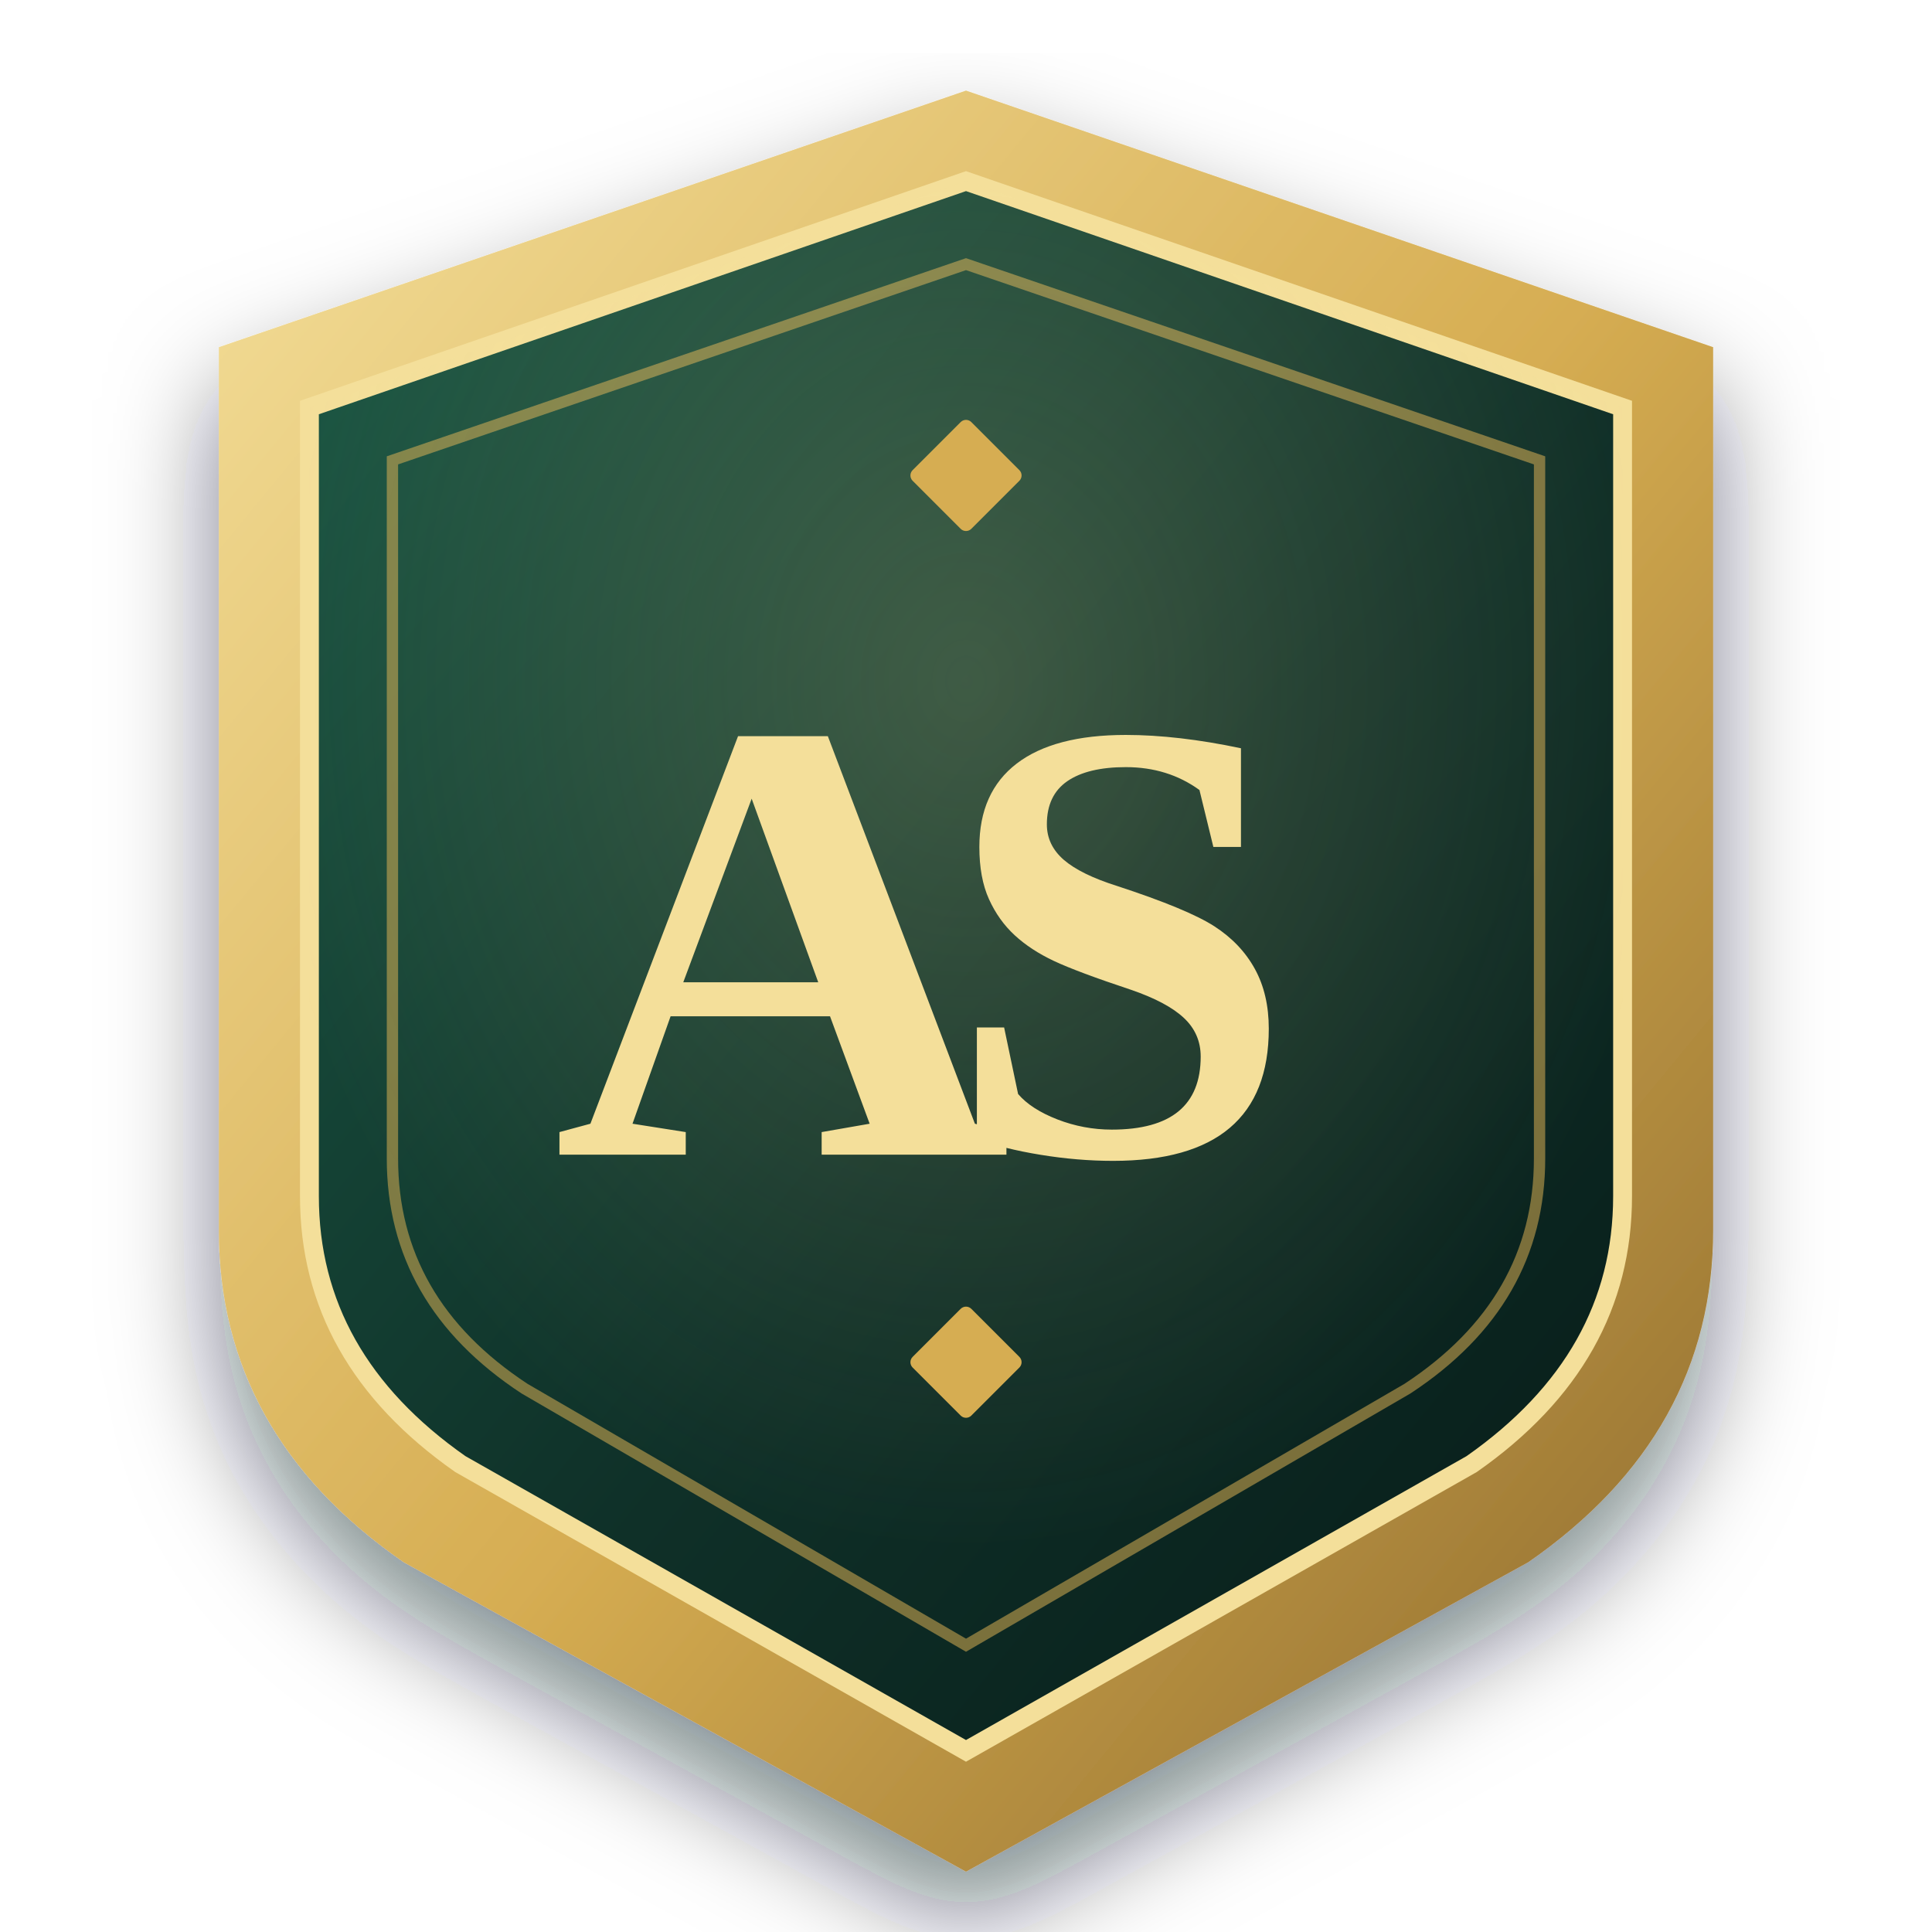
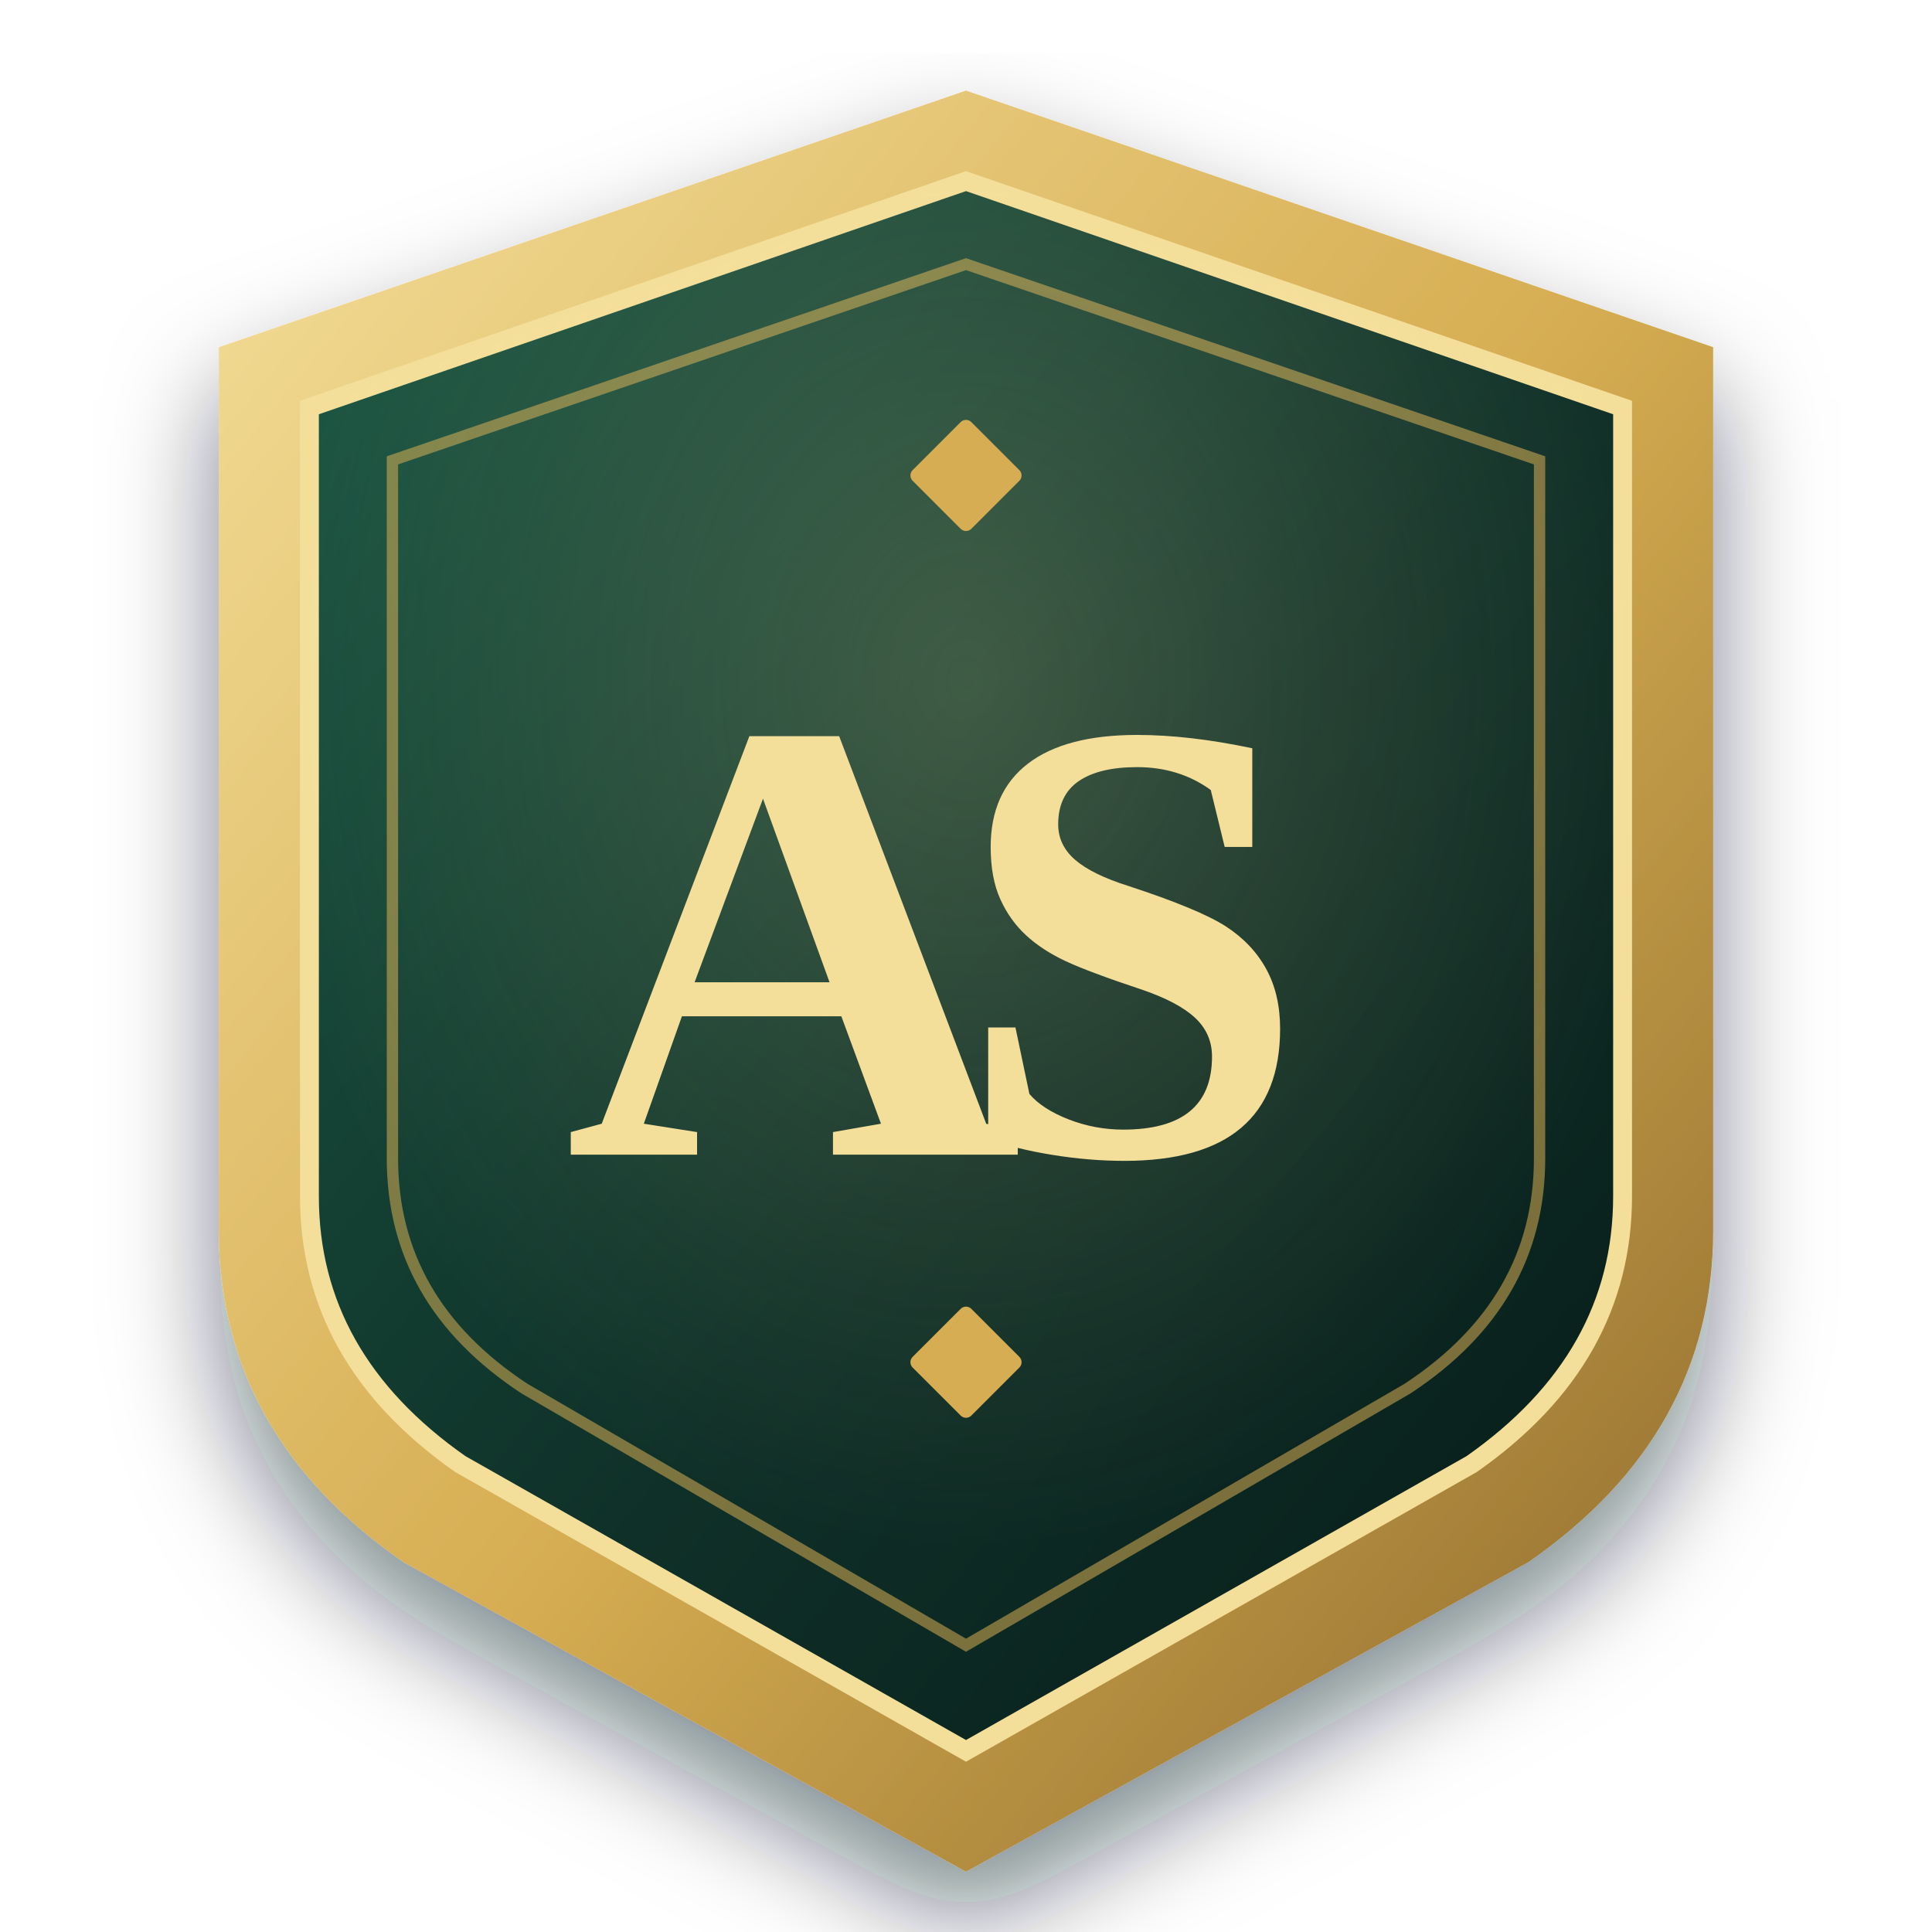
<svg xmlns="http://www.w3.org/2000/svg" viewBox="0 0 512 512" role="img" aria-labelledby="crest-title">
  <defs>
    <linearGradient id="gold" x1="0" y1="0" x2="1" y2="1">
      <stop offset="0%" stop-color="#f4df9a" />
      <stop offset="52%" stop-color="#d6ad52" />
      <stop offset="100%" stop-color="#8b682b" />
    </linearGradient>
    <linearGradient id="shield" x1="0" y1="0" x2="1" y2="1">
      <stop offset="0%" stop-color="#1b5945" />
      <stop offset="55%" stop-color="#0f3028" />
      <stop offset="100%" stop-color="#071b18" />
    </linearGradient>
    <radialGradient id="glow" cx="50%" cy="32%" r="55%">
      <stop offset="0%" stop-color="#f4df9a" stop-opacity="0.2" />
      <stop offset="100%" stop-color="#f4df9a" stop-opacity="0" />
    </radialGradient>
    <filter id="shadow" x="-30%" y="-30%" width="160%" height="170%">
      <feDropShadow dx="0" dy="14" stdDeviation="14" flood-color="#07111f" flood-opacity="0.5" />
    </filter>
  </defs>
  <path d="       M256 24       L454 92       L454 326       Q454 380 405 414       L256 496       L107 414       Q58 380 58 326       L58 92       Z     " fill="url(#gold)" filter="url(#shadow)" />
  <path d="       M256 48       L430 108       L430 317       Q430 360 390 388       L256 464       L122 388       Q82 360 82 317       L82 108       Z     " fill="url(#shield)" stroke="#f4df9a" stroke-width="5" />
  <path d="       M256 70       L408 122       L408 307       Q408 345 373 368       L256 436       L139 368       Q104 345 104 307       L104 122       Z     " fill="none" stroke="#d6ad52" stroke-width="3" stroke-opacity="0.55" />
  <path d="       M256 48       L430 108       L430 317       Q430 360 390 388       L256 464       L122 388       Q82 360 82 317       L82 108       Z     " fill="url(#glow)" />
  <rect x="245" y="115" width="22" height="22" rx="2" fill="#d6ad52" transform="rotate(45 256 126)" />
-   <text x="245" y="306" fill="#f4df9a" font-family="Georgia, 'Times New Roman', serif" font-size="168" font-weight="700" letter-spacing="-18" text-anchor="middle">AS</text>
+   <text x="248" y="306" fill="#f4df9a" font-family="Georgia, 'Times New Roman', serif" font-size="168" font-weight="700" letter-spacing="-18" text-anchor="middle">AS</text>
  <rect x="245" y="350" width="22" height="22" rx="2" fill="#d6ad52" transform="rotate(45 256 361)" />
</svg>
